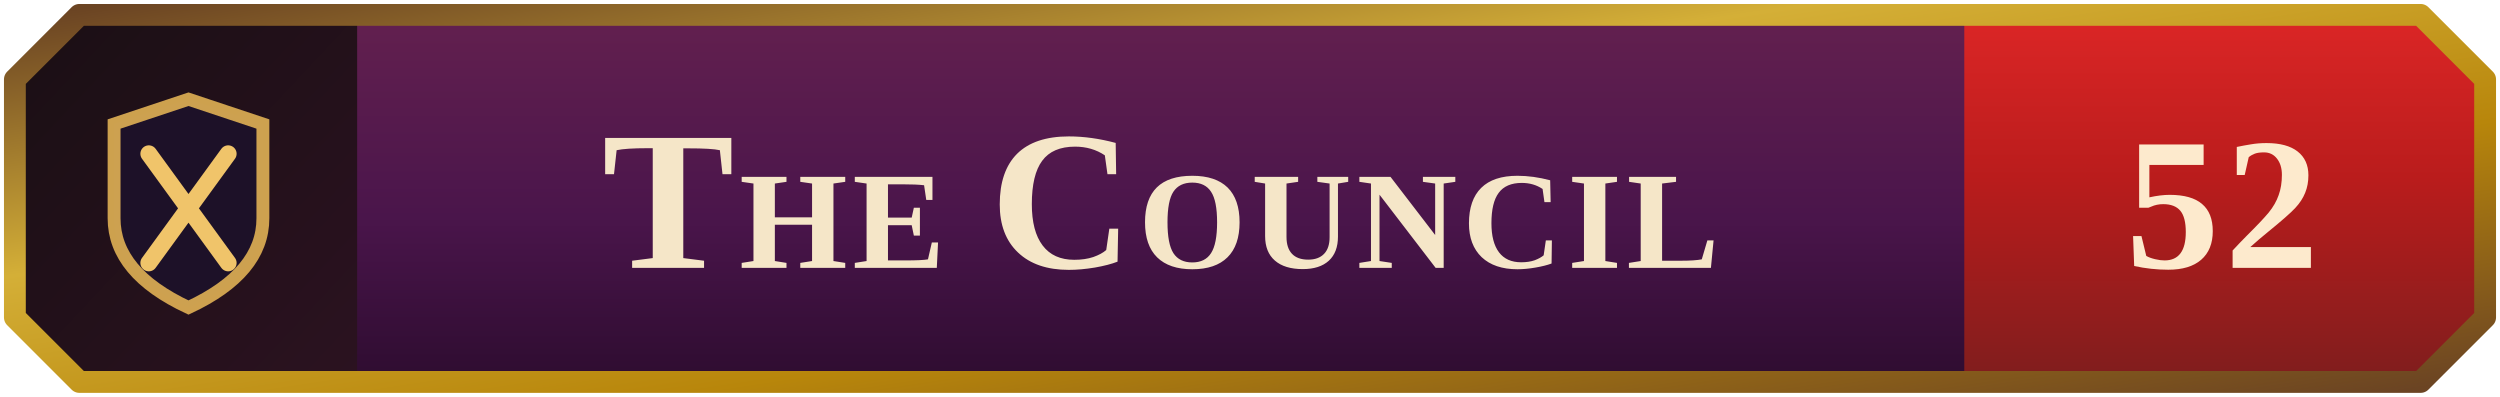
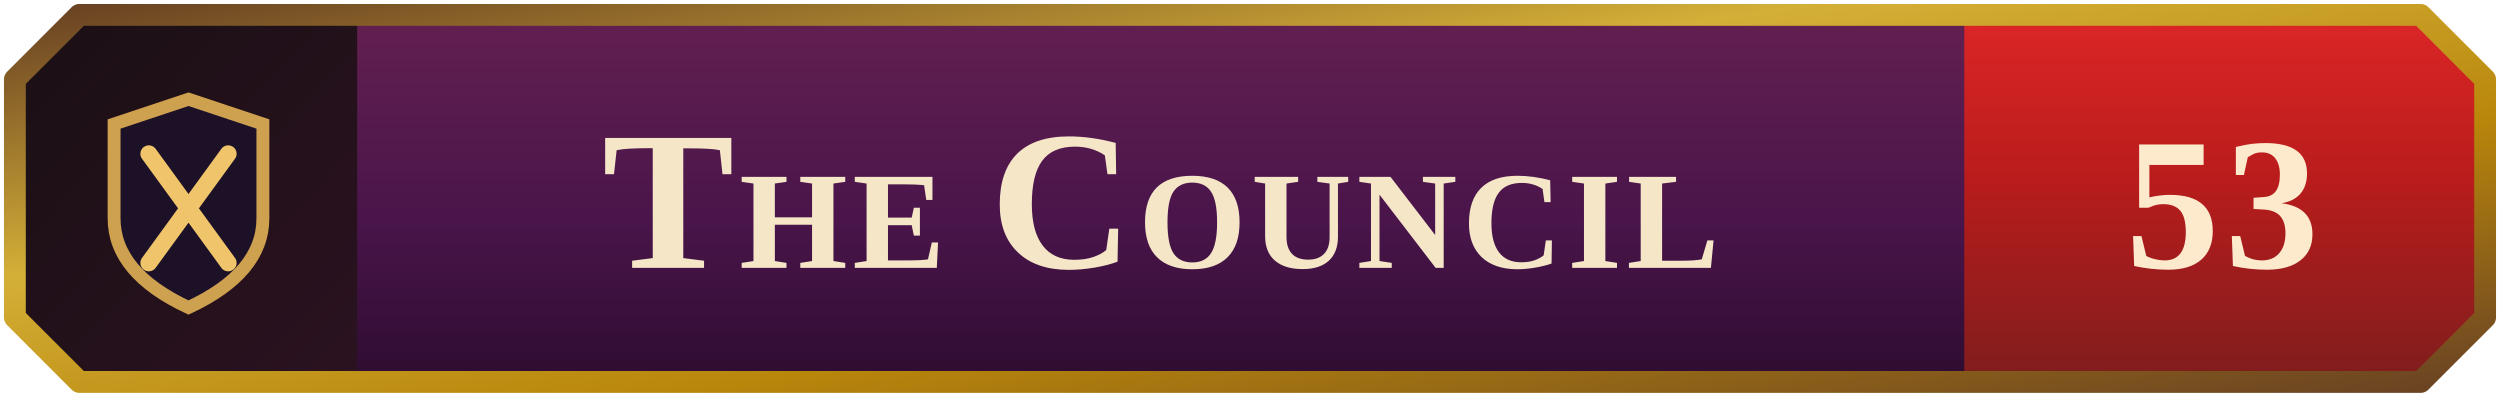
- <svg xmlns="http://www.w3.org/2000/svg" width="126" height="20" viewBox="0 0 252 40" role="img" aria-label="The Council: 52">
+ <svg xmlns="http://www.w3.org/2000/svg" width="126" height="20" viewBox="0 0 252 40" role="img" aria-label="The Council: 53">
  <defs>
    <linearGradient id="mcPlum" x1="0" y1="0" x2="0" y2="1">
      <stop offset="0%" stop-color="#63204f" />
      <stop offset="55%" stop-color="#4a154b" />
      <stop offset="100%" stop-color="#2e0c30" />
    </linearGradient>
    <linearGradient id="mcCap" x1="0" y1="0" x2="1" y2="1">
      <stop offset="0%" stop-color="#1a0f14" />
      <stop offset="100%" stop-color="#2b1220" />
    </linearGradient>
    <linearGradient id="mcBronze" x1="0" y1="0" x2="1" y2="1">
      <stop offset="0%" stop-color="#6b4423" />
      <stop offset="35%" stop-color="#d4af37" />
      <stop offset="65%" stop-color="#b8860b" />
      <stop offset="100%" stop-color="#6b4423" />
    </linearGradient>
    <linearGradient id="mcCount" x1="0" y1="0" x2="0" y2="1">
      <stop offset="0%" stop-color="#dc2626" />
      <stop offset="45%" stop-color="#b91c1c" />
      <stop offset="100%" stop-color="#7f1d1d" />
    </linearGradient>
  </defs>
  <path d="M 8 1.5 L 244 1.5 L 250.5 8 L 250.5 32 L 244 38.5 L 8 38.5 L 1.5 32 L 1.5 8 Z" fill="url(#mcPlum)" />
  <path d="M 8 1.5 L 36 1.5 L 36 38.5 L 8 38.5 L 1.5 32 L 1.5 8 Z" fill="url(#mcCap)" />
  <path d="M 198 1.5 L 244 1.5 L 250.5 8 L 250.5 32 L 244 38.5 L 198 38.5 Z" fill="url(#mcCount)" />
  <path d="M 8 1.5 L 244 1.5 L 250.5 8 L 250.5 32 L 244 38.5 L 8 38.5 L 1.5 32 L 1.5 8 Z" fill="none" stroke="url(#mcBronze)" stroke-width="2.2" stroke-linejoin="round" />
  <line x1="36" y1="3" x2="36" y2="37" stroke="url(#mcBronze)" stroke-width="1.4" />
  <line x1="198" y1="3" x2="198" y2="37" stroke="url(#mcBronze)" stroke-width="1.4" />
  <path d="M 19 10 L 26.5 12.5 L 26.5 22 Q 26.5 27.5 19 31 Q 11.5 27.5 11.5 22 L 11.5 12.5 Z" fill="#1d1128" stroke="#e0b055" stroke-opacity="0.9" stroke-width="1.3" />
  <path d="M 15 15.5 L 23 26.5 M 23 15.5 L 15 26.5" stroke="#f0c46a" stroke-width="1.7" stroke-linecap="round" />
  <text x="117" y="27" text-anchor="middle" fill="#f5e6c8" font-family="Cinzel, Georgia, 'Times New Roman', serif" font-size="20" font-weight="700" letter-spacing="0.5" style="font-variant: small-caps">The Council</text>
-   <text x="224" y="27" text-anchor="middle" fill="#fdeacd" font-family="Cinzel, Georgia, 'Times New Roman', serif" font-size="19" font-weight="700" letter-spacing="0.5">52</text>
+   <text x="224" y="27" text-anchor="middle" fill="#fdeacd" font-family="Cinzel, Georgia, 'Times New Roman', serif" font-size="19" font-weight="700" letter-spacing="0.5">53</text>
</svg>
